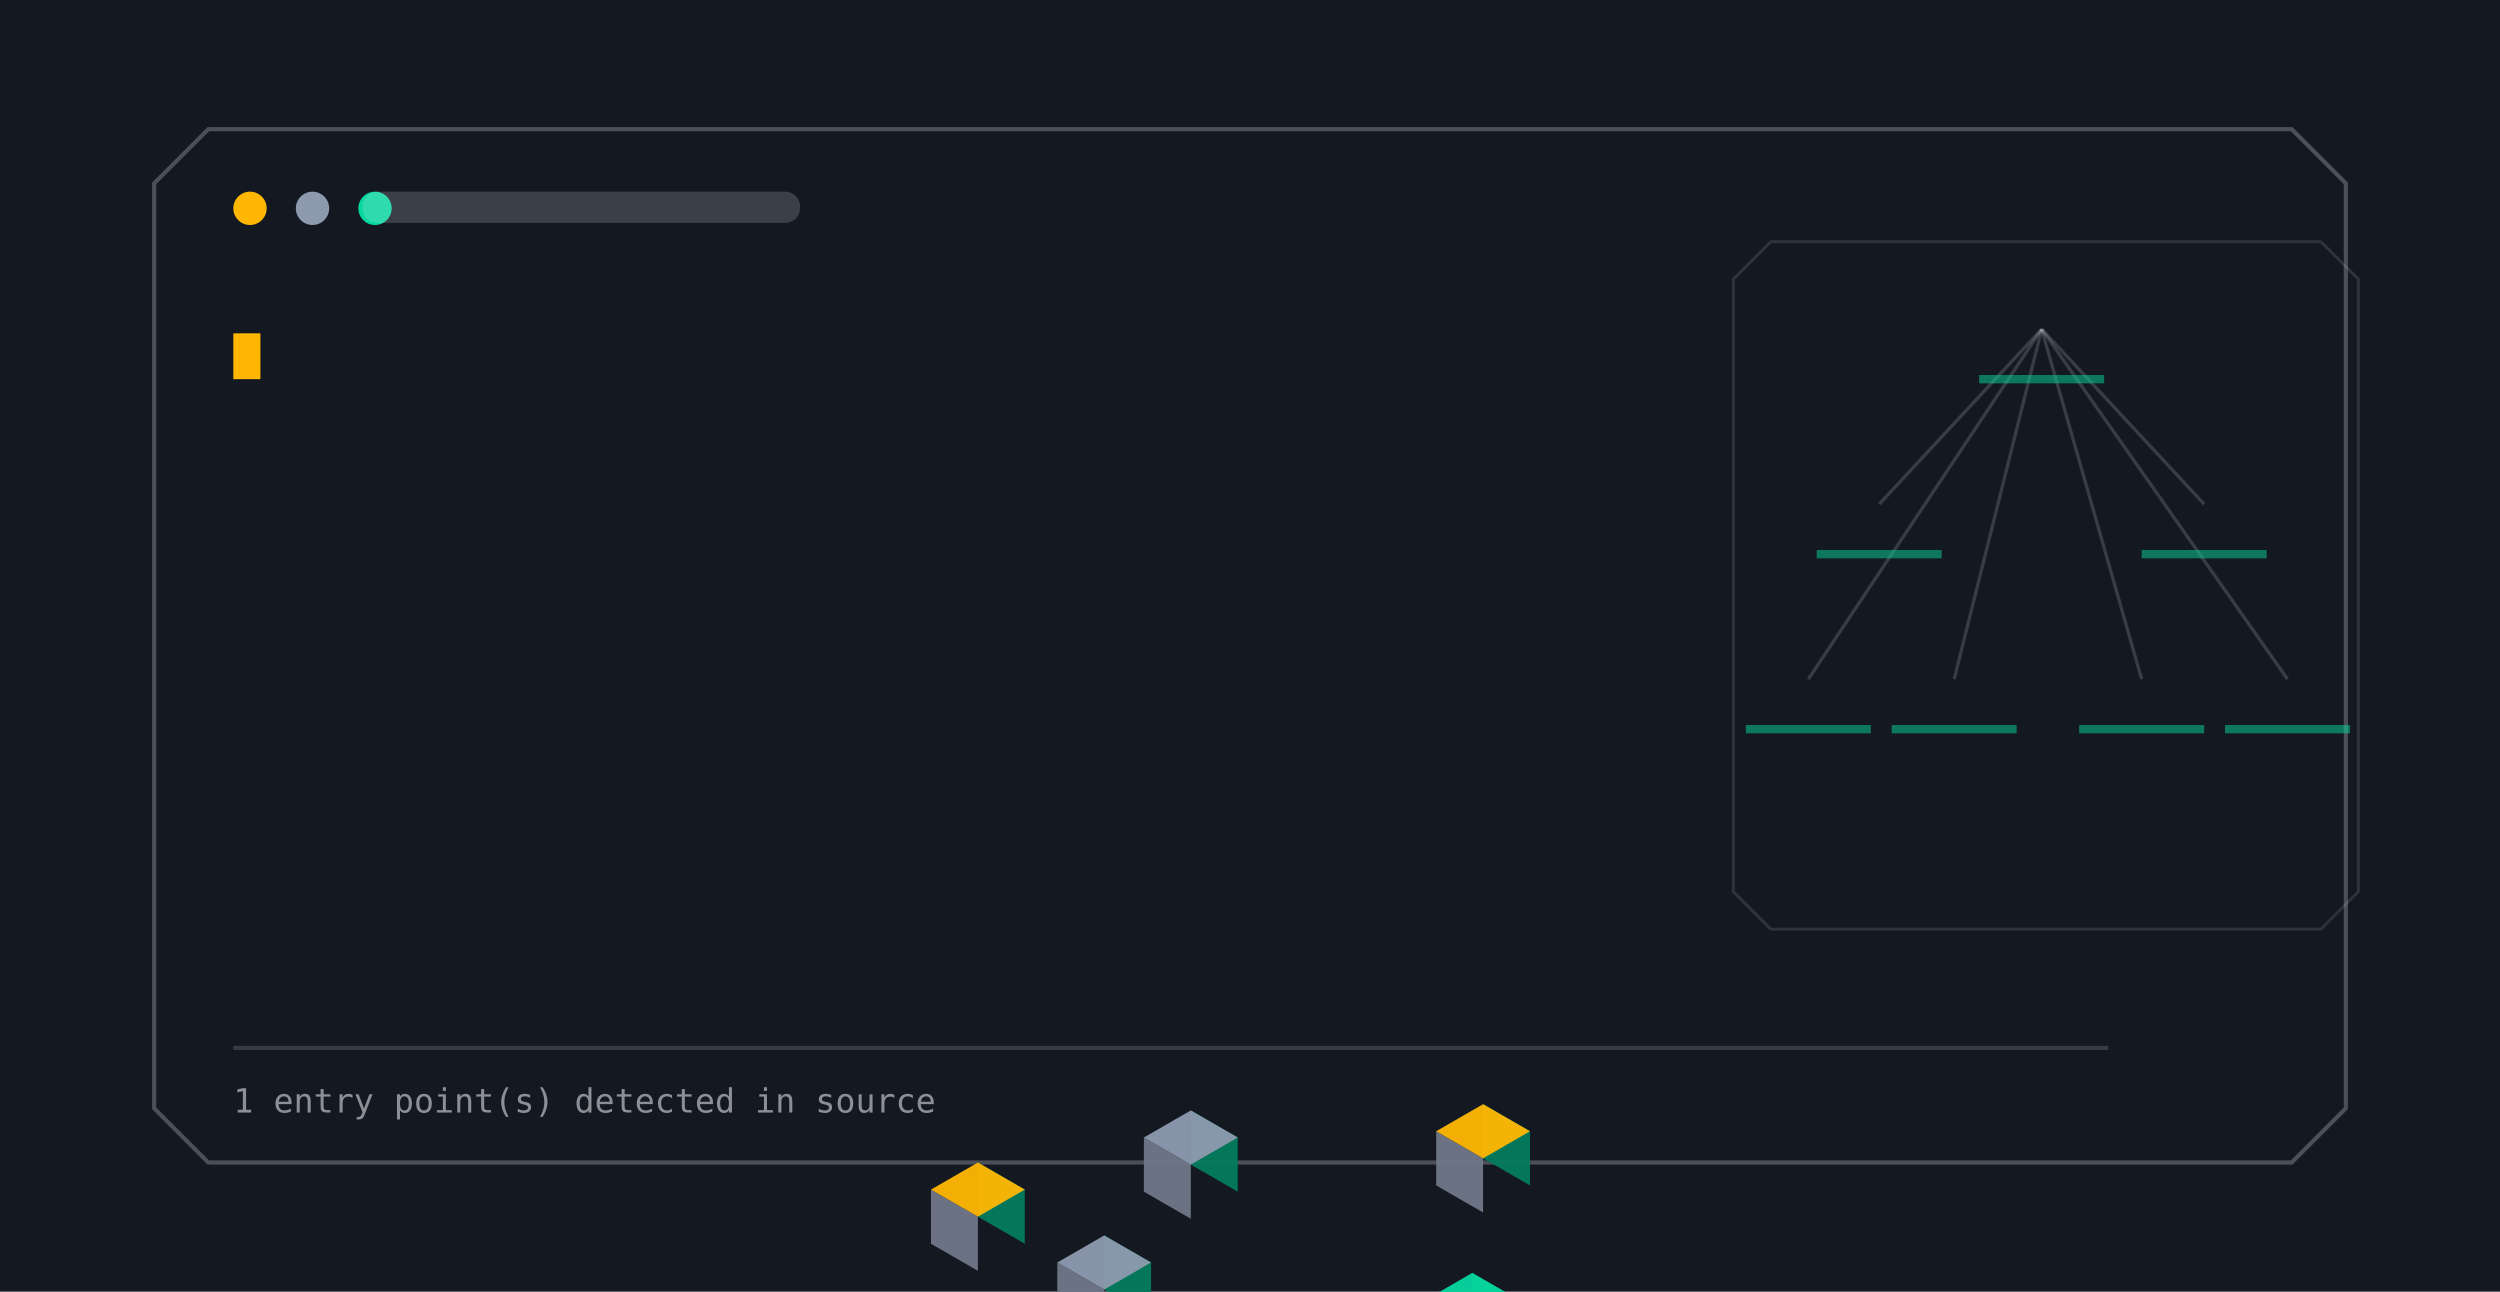
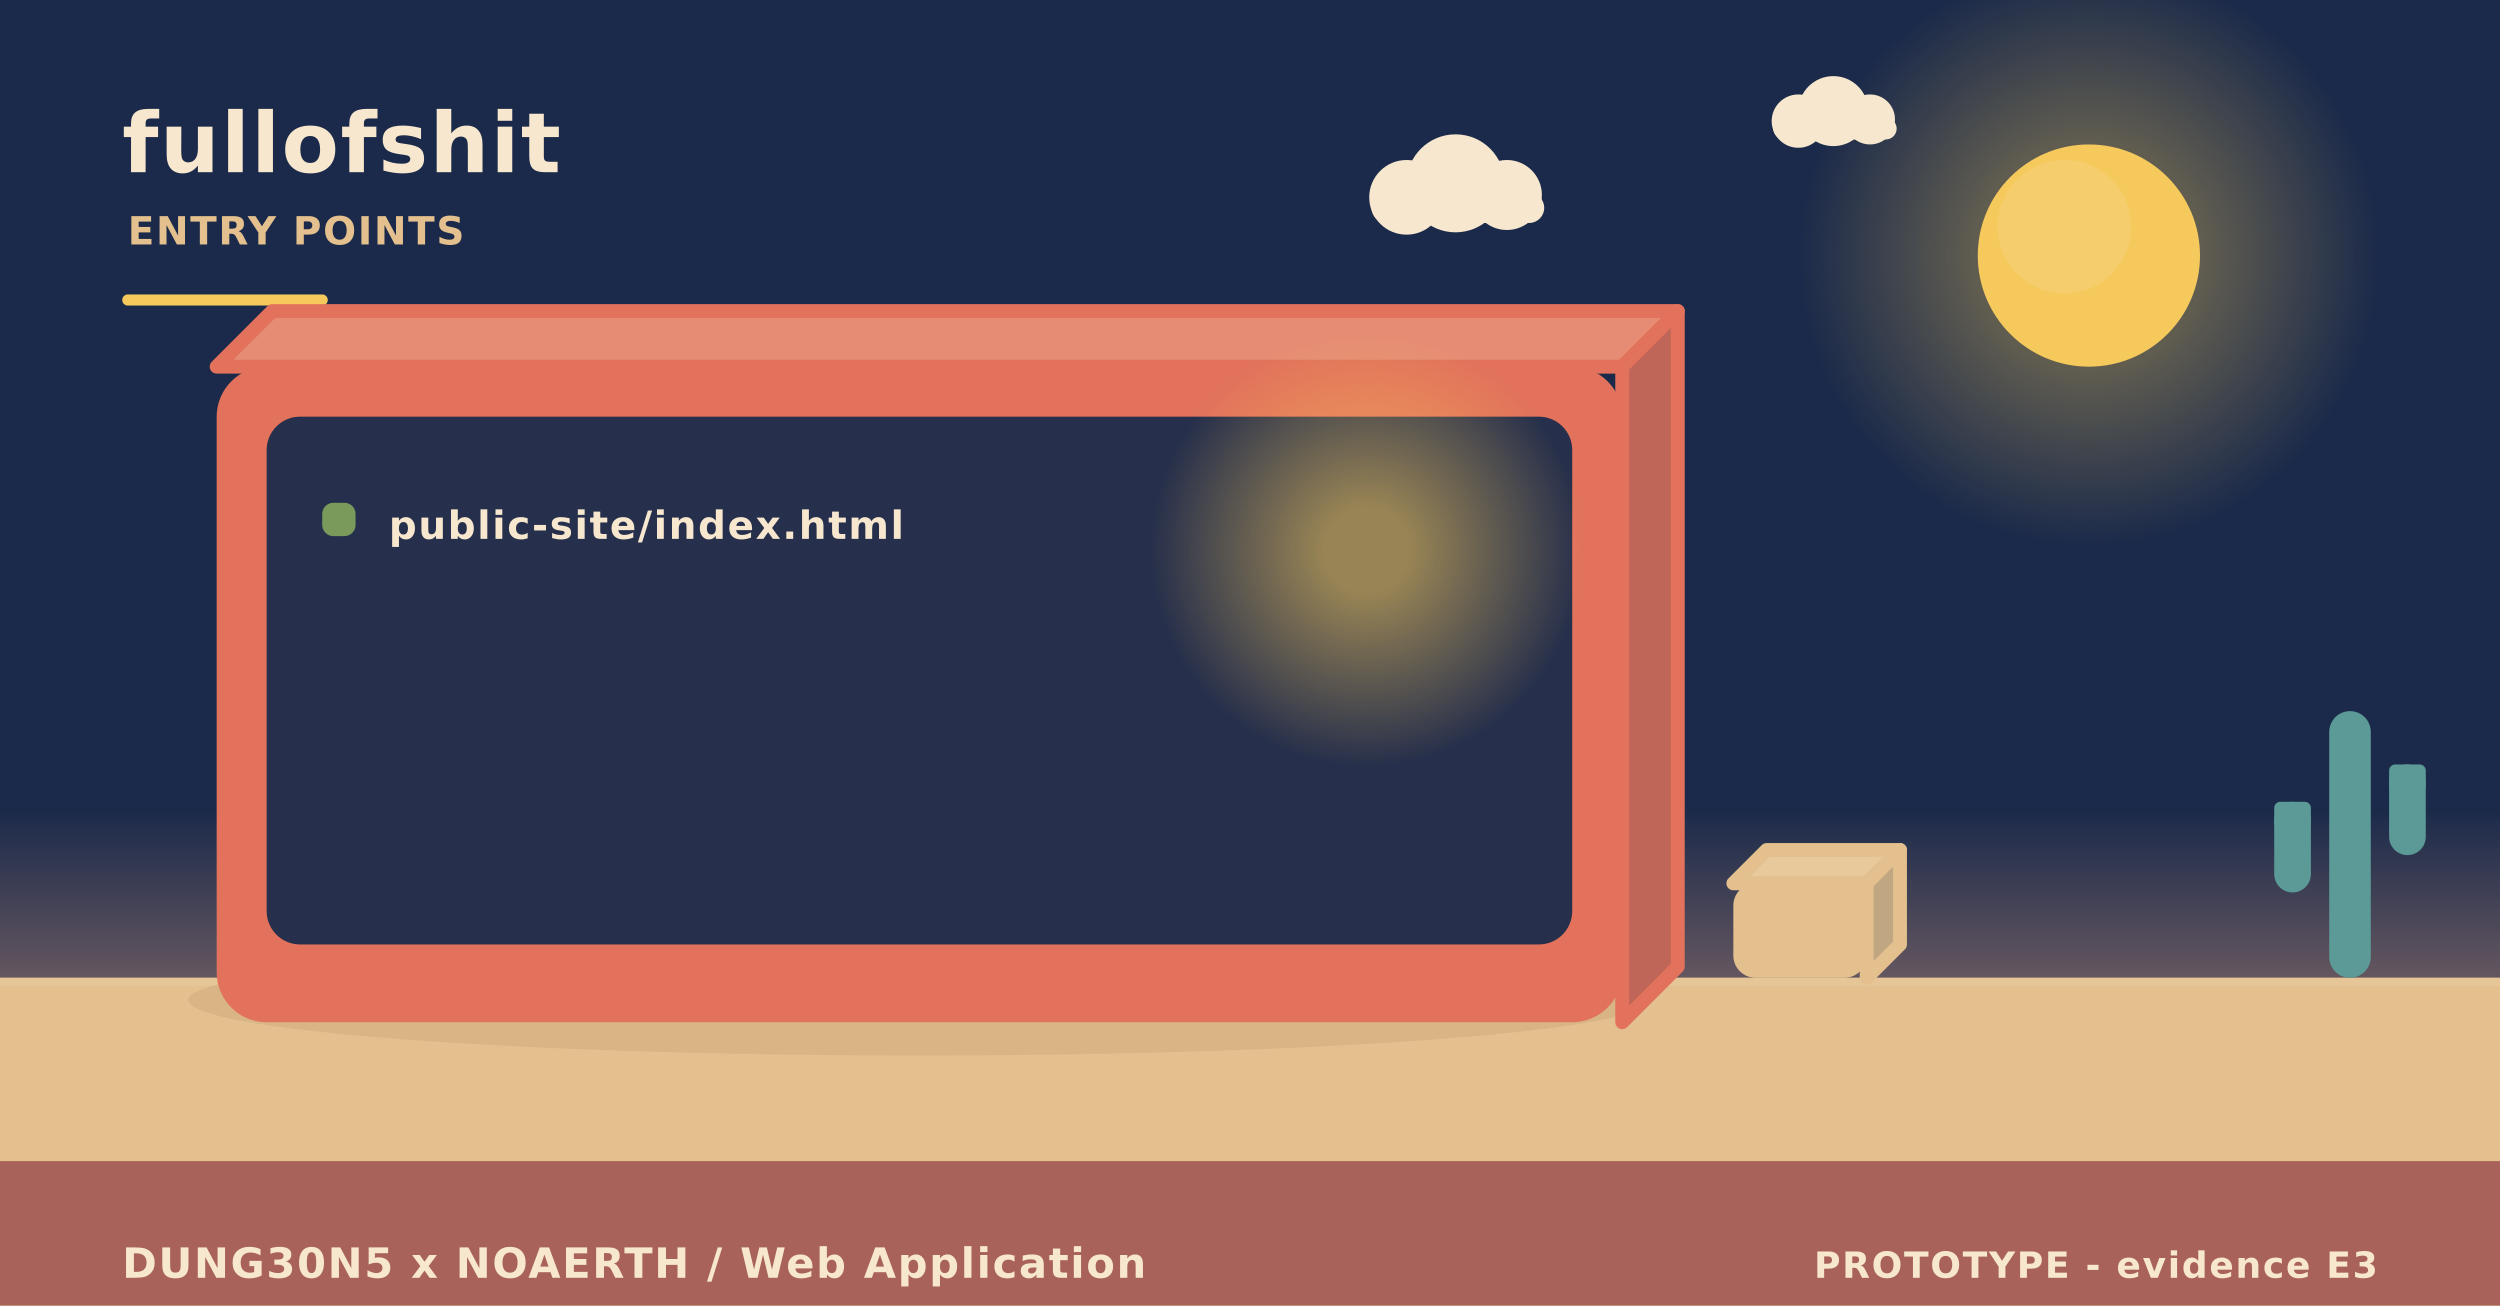
- <svg xmlns="http://www.w3.org/2000/svg" viewBox="0 0 1200 620" width="1200" height="620" role="img" aria-label="fullofshit command surface">
-   <rect width="1200" height="620" fill="#141821" />
-   <defs>
-     <linearGradient id="gt" x1="0" y1="0" x2="1" y2="1">
-       <stop offset="0%" stop-color="#ffb703" />
-       <stop offset="100%" stop-color="#8d99ae" />
-     </linearGradient>
-   </defs>
-   <path d="M100.00,62.00 H1100.00 L1126.00,88.00 V532.00 L1100.00,558.00 H100.00 L74.00,532.00 V88.00 Z" fill="none" stroke="rgba(238,241,246,0.300)" stroke-width="2.00" opacity="0.85" />
-   <circle cx="120.00" cy="100.00" r="8.00" fill="#ffb703" opacity="1.00" />
-   <circle cx="150.00" cy="100.00" r="8.00" fill="#8d99ae" opacity="1.00" />
-   <circle cx="180.00" cy="100.00" r="8.00" fill="#06d6a0" opacity="1.00" />
-   <rect x="174.00" y="92.00" width="210.00" height="15.00" rx="7.00" fill="rgba(238,241,246,0.180)" opacity="1.00" />
-   <text x="112" y="148" font-family="ui-monospace,SFMono-Regular,Menlo,monospace" font-size="21" fill="rgba(238,241,246,0.800)" opacity="0">public-site/index.html<animate attributeName="opacity" values="0;1;1;0" dur="1.5s" begin="0.0s" repeatCount="indefinite" />
-   </text>
-   <rect x="112" y="160" width="13" height="22" fill="#ffb703">
-     <animate attributeName="opacity" values="1;0;1" dur="1.05s" begin="0s" repeatCount="indefinite" />
-   </rect>
-   <path d="M850.00,116.00 H1114.00 L1132.00,134.00 V428.00 L1114.00,446.00 H850.00 L832.00,428.00 V134.00 Z" fill="none" stroke="rgba(238,241,246,0.180)" stroke-width="1.40" opacity="0.70" />
-   <line x1="980.00" y1="158.00" x2="902.00" y2="242.00" stroke="rgba(238,241,246,0.300)" stroke-width="1.60" opacity="0.55" />
-   <line x1="980.00" y1="158.00" x2="1058.00" y2="242.00" stroke="rgba(238,241,246,0.300)" stroke-width="1.60" opacity="0.55" />
-   <line x1="980.00" y1="158.00" x2="868.00" y2="326.00" stroke="rgba(238,241,246,0.300)" stroke-width="1.60" opacity="0.55" />
-   <line x1="980.00" y1="158.00" x2="938.00" y2="326.00" stroke="rgba(238,241,246,0.300)" stroke-width="1.60" opacity="0.55" />
-   <line x1="980.00" y1="158.00" x2="1028.00" y2="326.00" stroke="rgba(238,241,246,0.300)" stroke-width="1.60" opacity="0.55" />
-   <line x1="980.00" y1="158.00" x2="1098.00" y2="326.00" stroke="rgba(238,241,246,0.300)" stroke-width="1.60" opacity="0.55" />
-   <polygon points="711.87,556.00 734.39,569.00 734.39,543.00 711.87,530.00" fill="#037c5d" opacity="0.95" />
-   <polygon points="689.36,569.00 711.87,582.00 711.87,556.00 689.36,543.00" fill="#6e7788" opacity="0.95" />
-   <polygon points="711.87,530.00 734.39,543.00 711.87,556.00 689.36,543.00" fill="#ffb703" opacity="0.95" />
+ <svg xmlns="http://www.w3.org/2000/svg" width="900" height="470" viewBox="0 0 900 470" role="img" aria-label="fullofshit - how it is operated">
+   <linearGradient id="skyt" x1="0" y1="0" x2="0" y2="1">
+     <stop offset="0" stop-color="#1b2a4a" />
+     <stop offset="0.62" stop-color="#1b2a4a" />
+     <stop offset="1" stop-color="#f3ad8a" />
+   </linearGradient>
+   <rect width="900" height="470" fill="url(#skyt)" />
+   <radialGradient id="sunt">
+     <stop offset="0.35" stop-color="#f5c95c" stop-opacity="0.34" />
+     <stop offset="1" stop-color="#f5c95c" stop-opacity="0" />
+   </radialGradient>
+   <circle cx="752" cy="92" r="104" fill="url(#sunt)" />
+   <circle cx="752" cy="92" r="40" fill="#f5c95c" />
+   <circle cx="743.2" cy="81.6" r="24" fill="#f5d27e" opacity="0.5" />
  <g>
-     <rect x="950.00" y="180.00" width="60.00" height="4.00" rx="0.00" fill="rgba(6,214,160,0.500)" opacity="1.00" />
-     <animate attributeName="opacity" values="0.25;1.0;0.25" dur="11.9s" begin="0.0s" repeatCount="indefinite" />
+     <circle cx="524" cy="66" r="17.64" fill="#f6e7ce" />
+     <circle cx="506.36" cy="71.04" r="13.44" fill="#f6e7ce" />
+     <circle cx="542.48" cy="70.2" r="12.6" fill="#f6e7ce" />
+     <rect x="493.76" y="69.36" width="62.16" height="10.92" rx="5.46" fill="#f6e7ce" />
+     <animateTransform attributeName="transform" type="translate" values="0 0;24 0;0 0" dur="36s" begin="0s" repeatCount="indefinite" />
  </g>
-   <polygon points="571.58,559.00 594.09,572.00 594.09,546.00 571.58,533.00" fill="#037c5d" opacity="0.95" />
-   <polygon points="549.06,572.00 571.58,585.00 571.58,559.00 549.06,546.00" fill="#6e7788" opacity="0.95" />
-   <polygon points="571.58,533.00 594.09,546.00 571.58,559.00 549.06,546.00" fill="#8d99ae" opacity="0.95" />
  <g>
-     <rect x="872.00" y="264.00" width="60.00" height="4.00" rx="0.00" fill="rgba(6,214,160,0.500)" opacity="1.00" />
-     <animate attributeName="opacity" values="0.25;1.0;0.25" dur="11.9s" begin="0.4s" repeatCount="indefinite" />
+     <circle cx="660" cy="40" r="12.6" fill="#f6e7ce" />
+     <circle cx="647.4" cy="43.6" r="9.6" fill="#f6e7ce" />
+     <circle cx="673.2" cy="43" r="9" fill="#f6e7ce" />
+     <rect x="638.4" y="42.4" width="44.4" height="7.8" rx="3.9" fill="#f6e7ce" />
+     <animateTransform attributeName="transform" type="translate" values="0 0;-18 0;0 0" dur="46s" begin="3s" repeatCount="indefinite" />
  </g>
-   <polygon points="706.68,637.00 729.19,650.00 729.19,624.00 706.68,611.00" fill="#037c5d" opacity="0.95" />
-   <polygon points="684.16,650.00 706.68,663.00 706.68,637.00 684.16,624.00" fill="#6e7788" opacity="0.95" />
-   <polygon points="706.68,611.00 729.19,624.00 706.68,637.00 684.16,624.00" fill="#06d6a0" opacity="0.95" />
+   <rect x="0" y="352" width="900" height="118" fill="#e3c08d" />
+   <rect x="0" y="352" width="900" height="3" fill="#e6c596" />
+   <text x="44" y="62" font-family="Verdana,DejaVu Sans,sans-serif" font-size="30" font-weight="700" letter-spacing="0.6" fill="#f6e7ce" text-anchor="start">fullofshit</text>
+   <text x="46" y="88" font-family="Verdana,DejaVu Sans,sans-serif" font-size="14" font-weight="700" letter-spacing="0.6" fill="#e3c08d" text-anchor="start">ENTRY POINTS</text>
+   <rect x="44" y="106" width="74" height="4" rx="2" fill="#f5c95c" />
+   <ellipse cx="331" cy="360" rx="263.2" ry="20" fill="rgba(138,90,68,0.11)" />
+   <path d="M78,132 L584,132 L604,112 L98,112 Z" fill="#e68c74" stroke="#e2725b" stroke-width="5" stroke-linejoin="round" />
+   <path d="M584,132 L604,112 L604,348 L584,368 Z" fill="#c06658" stroke="#e2725b" stroke-width="5" stroke-linejoin="round" />
+   <rect x="78" y="132" width="506" height="236" rx="18" fill="#e2725b" />
+   <rect x="96" y="150" width="470" height="190" rx="12" fill="#1b2a4a" opacity="0.94" />
+   <radialGradient id="lamp13217">
+     <stop offset="0.2" stop-color="#f5c95c" stop-opacity="0.55" />
+     <stop offset="1" stop-color="#f5c95c" stop-opacity="0" />
+   </radialGradient>
+   <circle cx="492" cy="198" r="78" fill="url(#lamp13217)" />
+   <rect x="116" y="181" width="12" height="12" rx="4" fill="#7a9a5c" />
  <g>
-     <rect x="1028.00" y="264.00" width="60.00" height="4.00" rx="0.00" fill="rgba(6,214,160,0.500)" opacity="1.00" />
-     <animate attributeName="opacity" values="0.25;1.0;0.25" dur="11.9s" begin="0.8s" repeatCount="indefinite" />
+     <text x="140" y="194" font-family="Verdana,DejaVu Sans,sans-serif" font-size="14" font-weight="700" letter-spacing="0.6" fill="#f6e7ce" text-anchor="start">public-site/index.html</text>
+     <animateTransform attributeName="transform" type="translate" values="0 10;0 0" dur="0.7s" begin="0.4s" fill="freeze" />
  </g>
-   <polygon points="469.39,584.00 491.90,597.00 491.90,571.00 469.39,558.00" fill="#037c5d" opacity="0.95" />
-   <polygon points="446.87,597.00 469.39,610.00 469.39,584.00 446.87,571.00" fill="#6e7788" opacity="0.95" />
-   <polygon points="469.39,558.00 491.90,571.00 469.39,584.00 446.87,571.00" fill="#ffb703" opacity="0.95" />
-   <g>
-     <rect x="838.00" y="348.00" width="60.00" height="4.00" rx="0.00" fill="rgba(6,214,160,0.500)" opacity="1.00" />
-     <animate attributeName="opacity" values="0.25;1.0;0.25" dur="11.9s" begin="1.2s" repeatCount="indefinite" />
-   </g>
-   <polygon points="530.01,619.00 552.52,632.00 552.52,606.00 530.01,593.00" fill="#037c5d" opacity="0.95" />
-   <polygon points="507.49,632.00 530.01,645.00 530.01,619.00 507.49,606.00" fill="#6e7788" opacity="0.95" />
-   <polygon points="530.01,593.00 552.52,606.00 530.01,619.00 507.49,606.00" fill="#8d99ae" opacity="0.95" />
-   <g>
-     <rect x="908.00" y="348.00" width="60.00" height="4.00" rx="0.00" fill="rgba(6,214,160,0.500)" opacity="1.00" />
-     <animate attributeName="opacity" values="0.25;1.0;0.25" dur="11.9s" begin="1.6s" repeatCount="indefinite" />
-   </g>
-   <polygon points="607.95,664.00 630.47,677.00 630.47,651.00 607.95,638.00" fill="#037c5d" opacity="0.95" />
-   <polygon points="585.43,677.00 607.95,690.00 607.95,664.00 585.43,651.00" fill="#6e7788" opacity="0.95" />
-   <polygon points="607.95,638.00 630.47,651.00 607.95,664.00 585.43,651.00" fill="#06d6a0" opacity="0.95" />
-   <g>
-     <rect x="998.00" y="348.00" width="60.00" height="4.00" rx="0.00" fill="rgba(6,214,160,0.500)" opacity="1.00" />
-     <animate attributeName="opacity" values="0.25;1.0;0.25" dur="11.9s" begin="2.0s" repeatCount="indefinite" />
-   </g>
-   <polygon points="668.57,699.00 691.09,712.00 691.09,686.00 668.57,673.00" fill="#037c5d" opacity="0.95" />
-   <polygon points="646.05,712.00 668.57,725.00 668.57,699.00 646.05,686.00" fill="#6e7788" opacity="0.95" />
-   <polygon points="668.57,673.00 691.09,686.00 668.57,699.00 646.05,686.00" fill="#ffb703" opacity="0.95" />
-   <g>
-     <rect x="1068.00" y="348.00" width="60.00" height="4.00" rx="0.00" fill="rgba(6,214,160,0.500)" opacity="1.00" />
-     <animate attributeName="opacity" values="0.25;1.0;0.25" dur="11.9s" begin="2.4s" repeatCount="indefinite" />
-   </g>
-   <rect x="112.00" y="502.00" width="900.00" height="2.00" rx="0.00" fill="rgba(238,241,246,0.160)" opacity="1.00" />
-   <text x="112" y="534" font-family="ui-monospace,Menlo,monospace" font-size="16" fill="rgba(238,241,246,0.550)">1 entry point(s) detected in source</text>
+   <path d="M624,318 L672,318 L684,306 L636,306 Z" fill="#e7c99b" stroke="#e3c08d" stroke-width="5" stroke-linejoin="round" />
+   <path d="M672,318 L684,306 L684,340 L672,352 Z" fill="#c1a682" stroke="#e3c08d" stroke-width="5" stroke-linejoin="round" />
+   <rect x="624" y="318" width="48" height="34" rx="8" fill="#e3c08d" />
+   <rect x="838.52" y="256" width="14.96" height="96" rx="7.48" fill="#5b9a97" />
+   <rect x="818.72" y="288.64" width="13.2" height="32.64" rx="6.6" fill="#5b9a97" />
+   <rect x="818.72" y="288.64" width="13.2" height="9.6" rx="2.2" fill="#5b9a97" />
+   <rect x="860.08" y="275.2" width="13.2" height="32.64" rx="6.6" fill="#5b9a97" />
+   <rect x="860.08" y="275.2" width="13.2" height="9.6" rx="2.2" fill="#5b9a97" />
+   <rect x="0" y="418" width="900" height="52" rx="0" fill="#a65c56" opacity="0.94" />
+   <text x="44" y="460" font-family="Verdana,DejaVu Sans,sans-serif" font-size="15" font-weight="700" letter-spacing="0.6" fill="#f6e7ce" text-anchor="start">DUNG30N5 x NOAERTH  /  Web Application</text>
+   <text x="856" y="460" font-family="Verdana,DejaVu Sans,sans-serif" font-size="13" font-weight="700" letter-spacing="0.6" fill="#f6e7ce" text-anchor="end">PROTOTYPE  -  evidence E3</text>
</svg>
